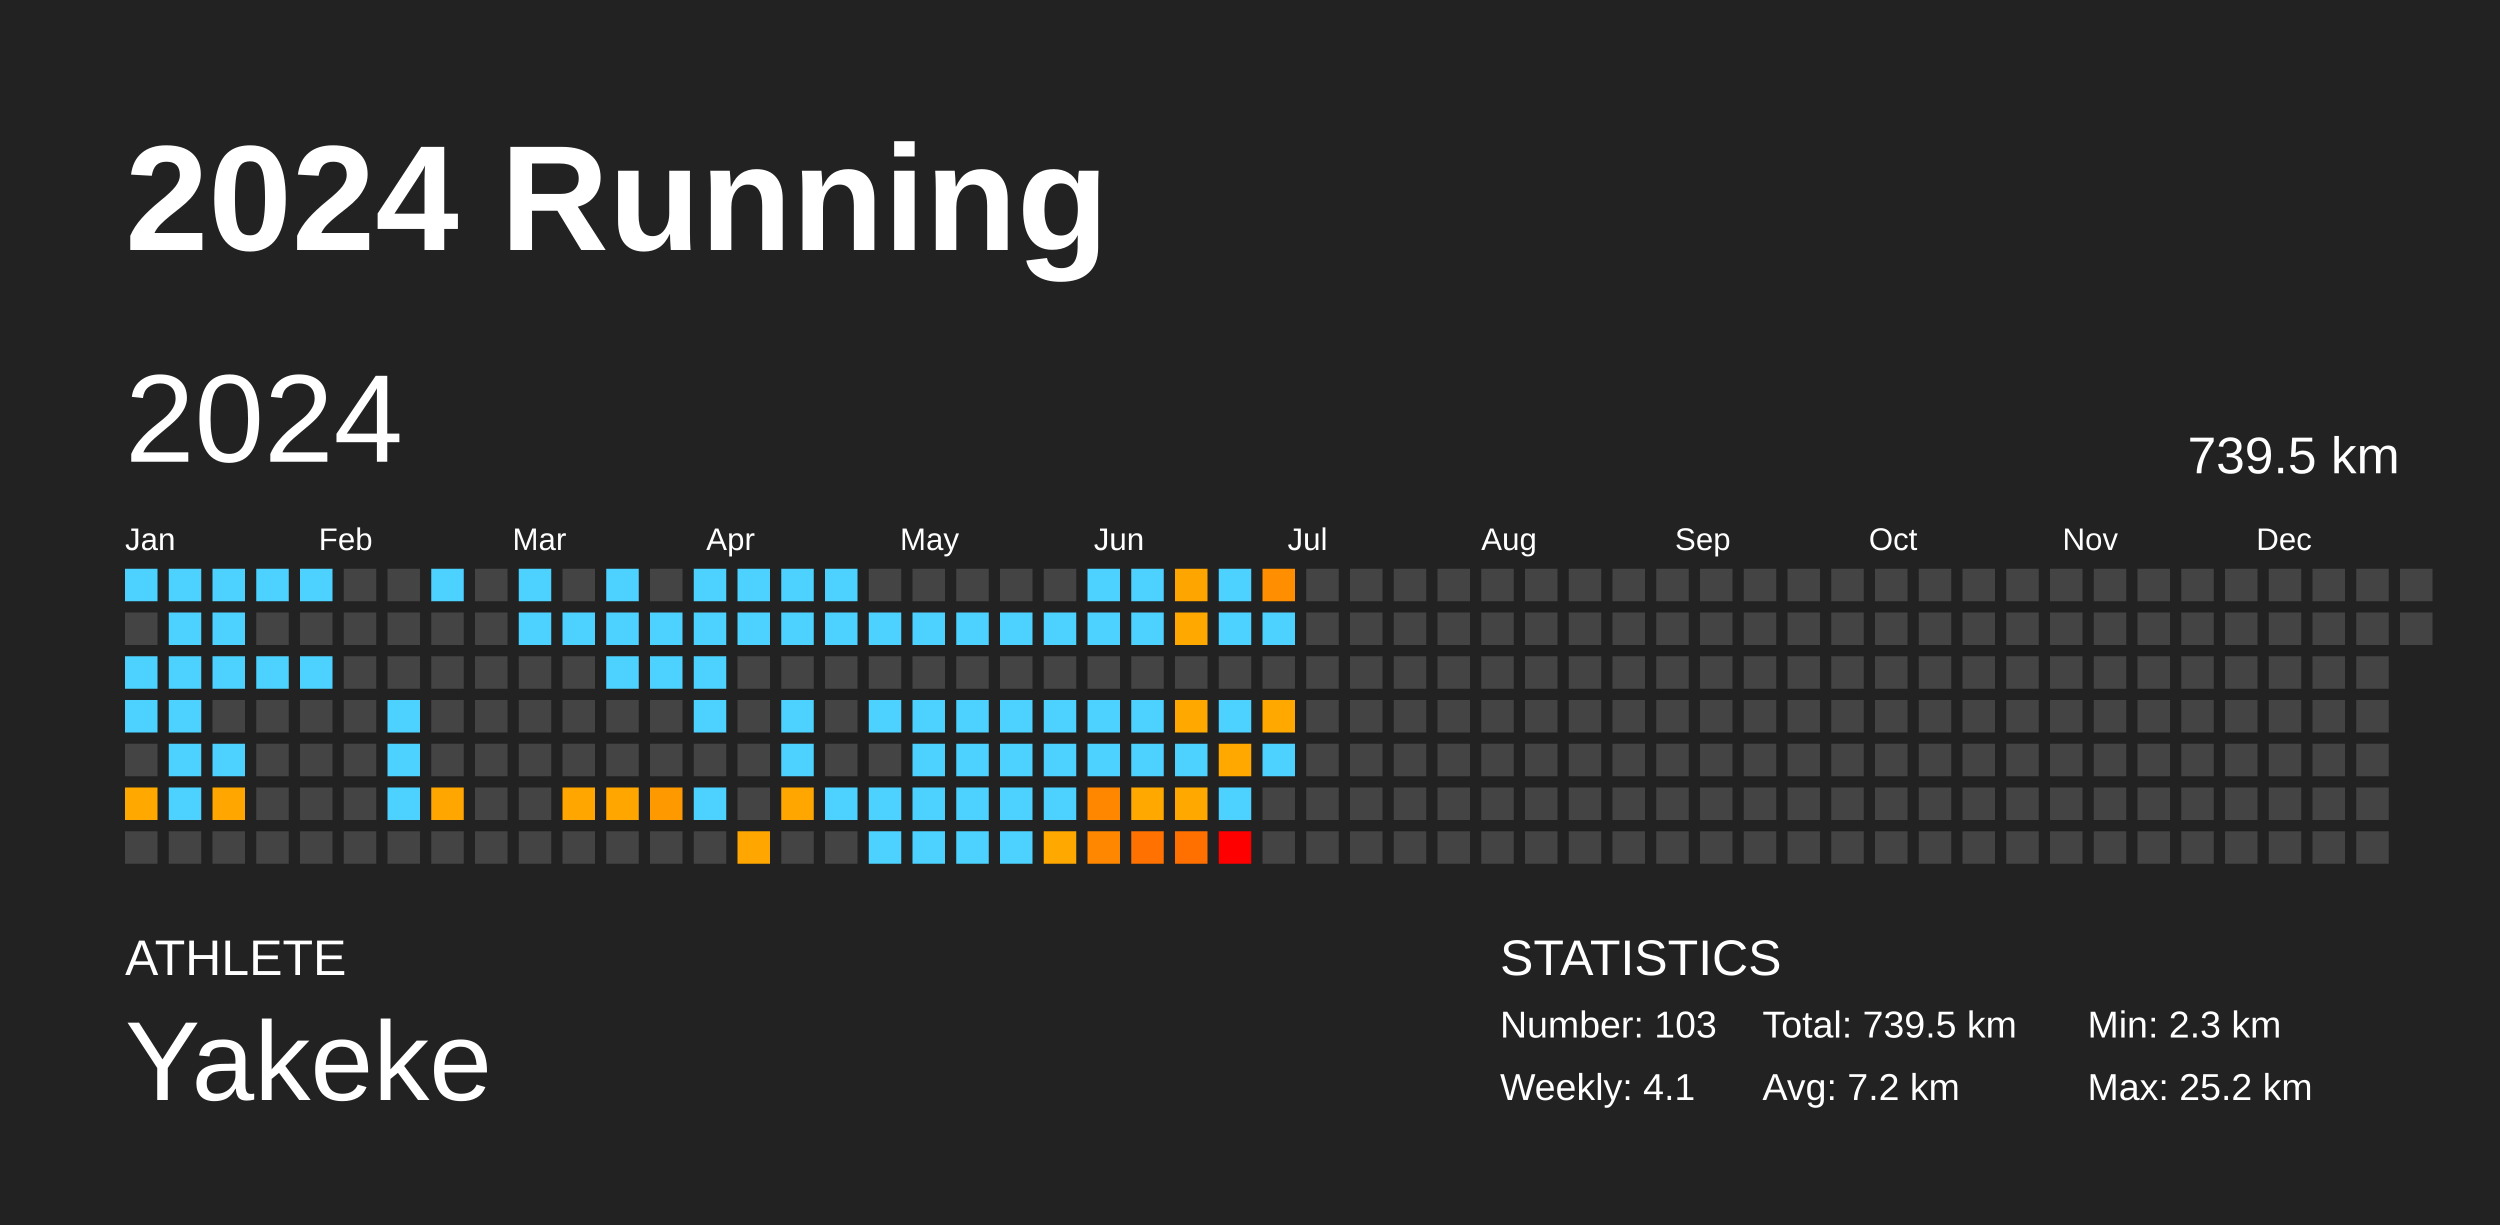
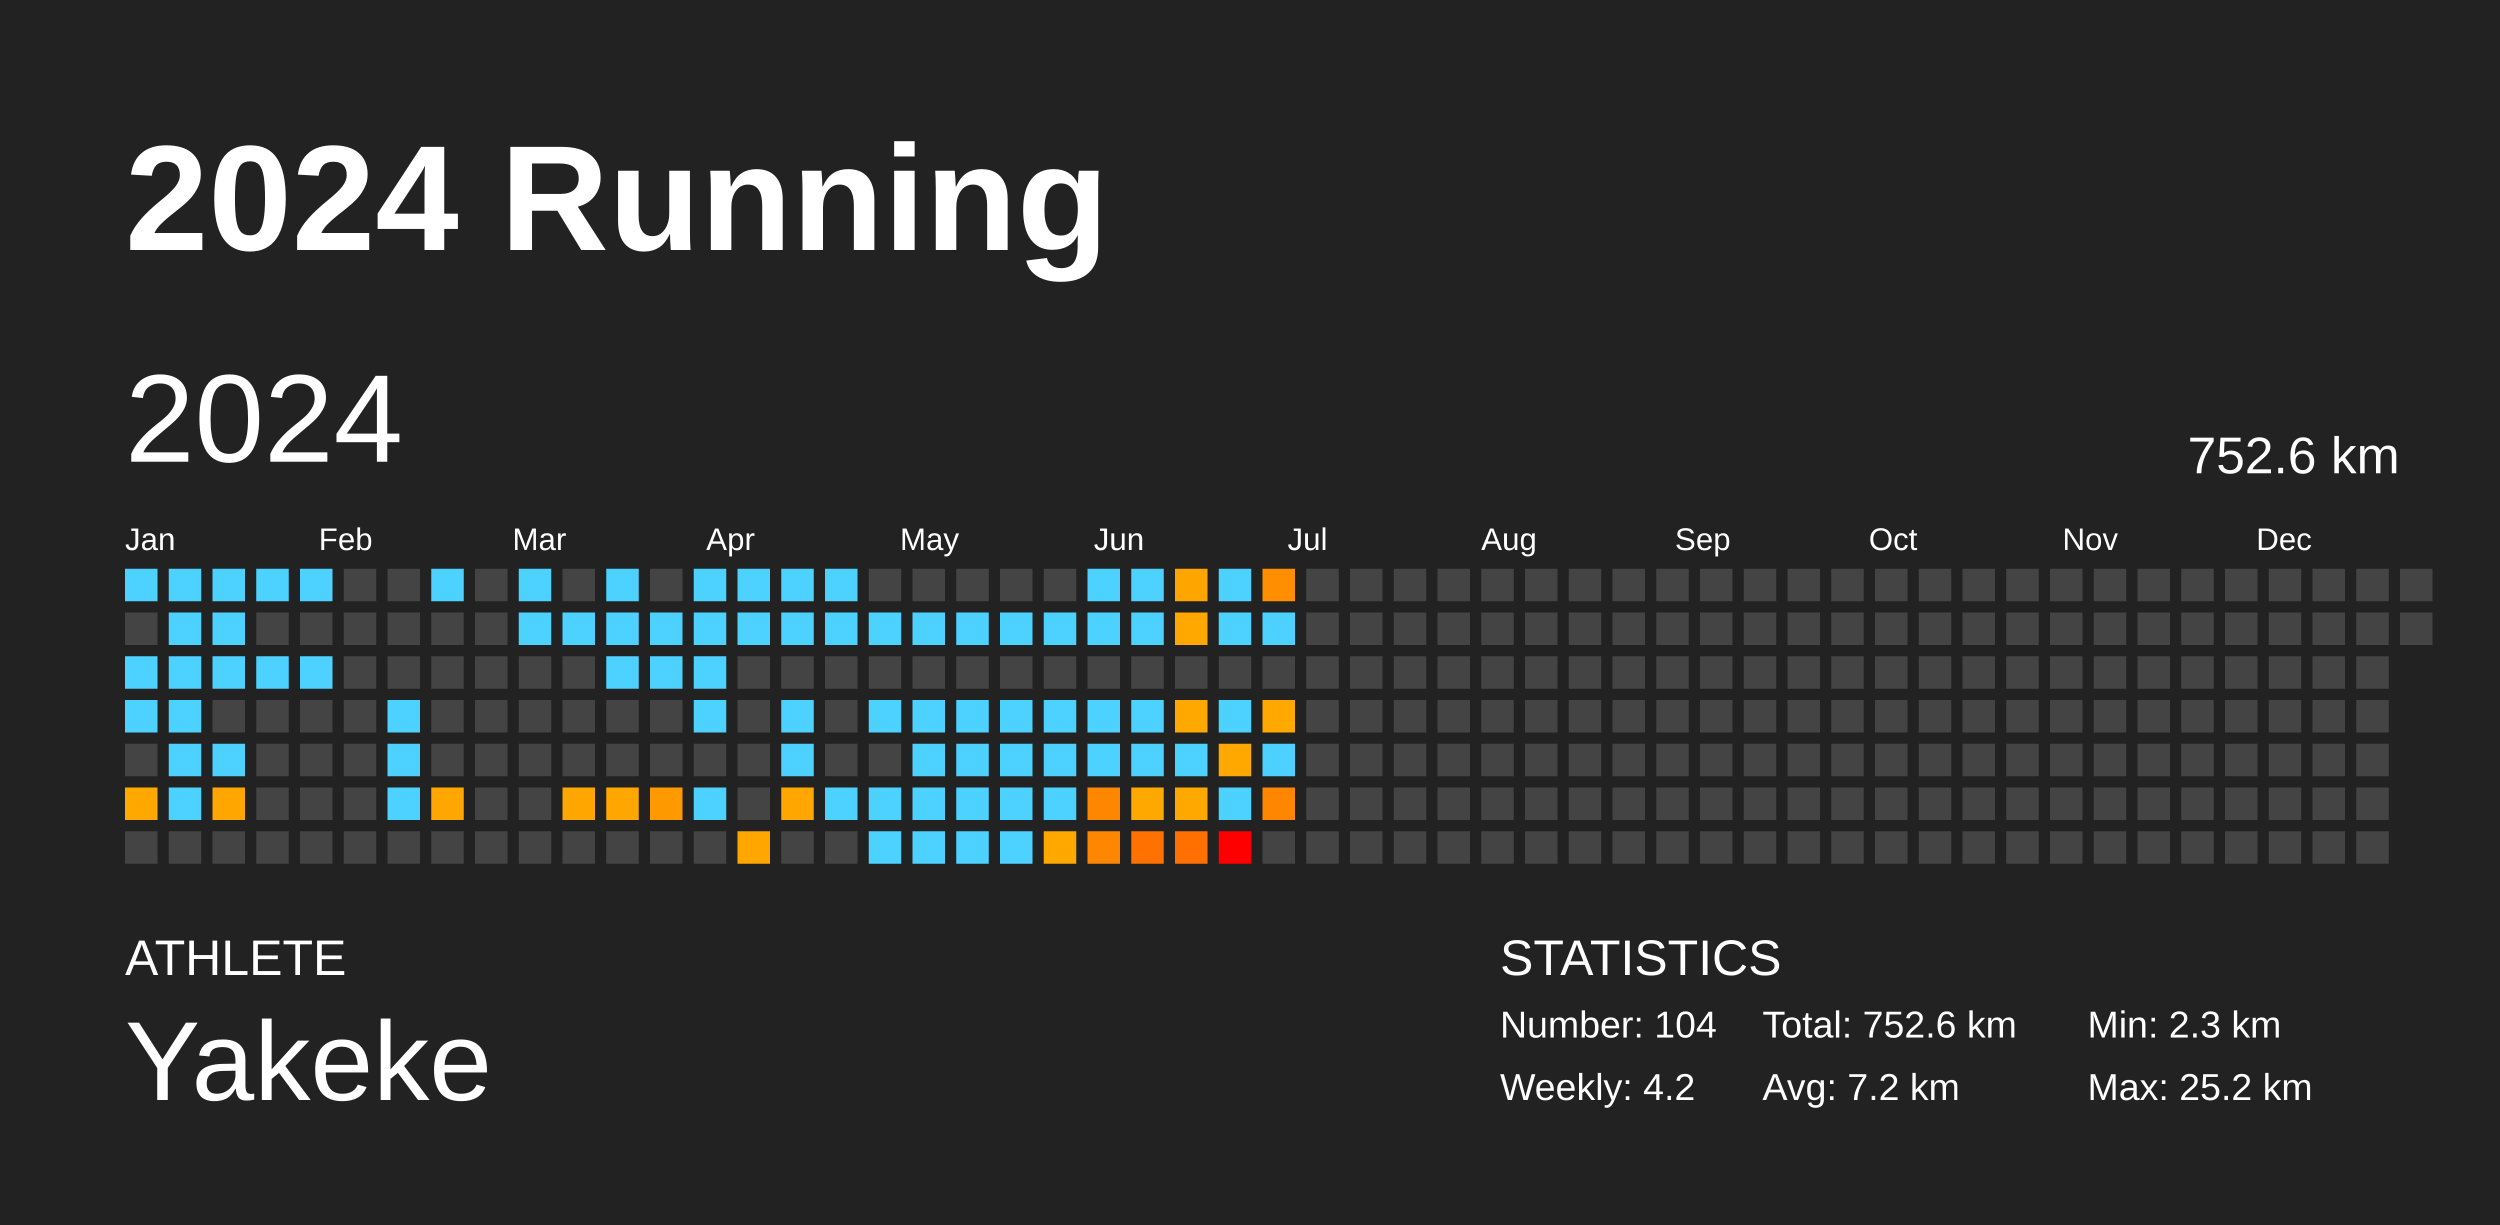
<svg xmlns="http://www.w3.org/2000/svg" baseProfile="full" height="98mm" version="1.1" viewBox="0,0,200,98" width="200mm">
  <defs />
  <rect fill="#222222" height="98" width="200" x="0" y="0" />
  <text fill="#FFFFFF" style="font-size:12px; font-family:Arial; font-weight:bold;" x="10" y="20">2024 Running</text>
  <text fill="#FFFFFF" style="font-size:4px; font-family:Arial" x="10" y="78">ATHLETE</text>
  <text fill="#FFFFFF" style="font-size:9px; font-family:Arial" x="10" y="88">Yakeke</text>
  <text fill="#FFFFFF" style="font-size:4px; font-family:Arial" x="120" y="78">STATISTICS</text>
-   <text fill="#FFFFFF" style="font-size:3px; font-family:Arial" x="120" y="83">Number: 103</text>
-   <text fill="#FFFFFF" style="font-size:3px; font-family:Arial" x="120" y="88">Weekly: 4.1</text>
-   <text fill="#FFFFFF" style="font-size:3px; font-family:Arial" x="141" y="83">Total: 739.5 km</text>
+   <text fill="#FFFFFF" style="font-size:3px; font-family:Arial" x="120" y="83">Number: 104</text>
+   <text fill="#FFFFFF" style="font-size:3px; font-family:Arial" x="120" y="88">Weekly: 4.2</text>
+   <text fill="#FFFFFF" style="font-size:3px; font-family:Arial" x="141" y="83">Total: 752.6 km</text>
  <text fill="#FFFFFF" style="font-size:3px; font-family:Arial" x="141" y="88">Avg: 7.2 km</text>
  <text fill="#FFFFFF" style="font-size:3px; font-family:Arial" x="167" y="83">Min: 2.3 km</text>
  <text fill="#FFFFFF" style="font-size:3px; font-family:Arial" x="167" y="88">Max: 25.2 km</text>
  <text dominant-baseline="hanging" fill="#FFFFFF" style="font-size:10.0px; font-family:Arial;" x="10" y="30">2024</text>
-   <text dominant-baseline="hanging" fill="#FFFFFF" style="font-size:4.125px; font-family:Arial;" x="175" y="35">739.5 km</text>
+   <text dominant-baseline="hanging" fill="#FFFFFF" style="font-size:4.125px; font-family:Arial;" x="175" y="35">752.6 km</text>
  <text fill="#FFFFFF" style="font-size:2.5px; font-family:Arial" x="10.0" y="44">Jan</text>
  <text fill="#FFFFFF" style="font-size:2.5px; font-family:Arial" x="25.5" y="44">Feb</text>
  <text fill="#FFFFFF" style="font-size:2.5px; font-family:Arial" x="41.0" y="44">Mar</text>
  <text fill="#FFFFFF" style="font-size:2.5px; font-family:Arial" x="56.5" y="44">Apr</text>
  <text fill="#FFFFFF" style="font-size:2.5px; font-family:Arial" x="72.0" y="44">May</text>
  <text fill="#FFFFFF" style="font-size:2.5px; font-family:Arial" x="87.5" y="44">Jun</text>
  <text fill="#FFFFFF" style="font-size:2.5px; font-family:Arial" x="103.0" y="44">Jul</text>
  <text fill="#FFFFFF" style="font-size:2.5px; font-family:Arial" x="118.5" y="44">Aug</text>
  <text fill="#FFFFFF" style="font-size:2.5px; font-family:Arial" x="134.0" y="44">Sep</text>
  <text fill="#FFFFFF" style="font-size:2.5px; font-family:Arial" x="149.5" y="44">Oct</text>
  <text fill="#FFFFFF" style="font-size:2.5px; font-family:Arial" x="165.0" y="44">Nov</text>
  <text fill="#FFFFFF" style="font-size:2.5px; font-family:Arial" x="180.5" y="44">Dec</text>
  <rect fill="#4dd2ff" height="2.6" width="2.6" x="10.0" y="45.5" />
  <rect fill="#444444" height="2.6" width="2.6" x="10.0" y="49.0" />
  <rect fill="#4dd2ff" height="2.6" width="2.6" x="10.0" y="52.5" />
  <rect fill="#4dd2ff" height="2.6" width="2.6" x="10.0" y="56.0" />
  <rect fill="#444444" height="2.6" width="2.6" x="10.0" y="59.5" />
  <rect fill="#ffa900" height="2.6" width="2.6" x="10.0" y="63.0" />
  <rect fill="#444444" height="2.6" width="2.6" x="10.0" y="66.5" />
  <rect fill="#4dd2ff" height="2.6" width="2.6" x="13.5" y="45.5" />
  <rect fill="#4dd2ff" height="2.6" width="2.6" x="13.5" y="49.0" />
  <rect fill="#4dd2ff" height="2.6" width="2.6" x="13.5" y="52.5" />
  <rect fill="#4dd2ff" height="2.6" width="2.6" x="13.5" y="56.0" />
  <rect fill="#4dd2ff" height="2.6" width="2.6" x="13.5" y="59.5" />
  <rect fill="#4dd2ff" height="2.6" width="2.6" x="13.5" y="63.0" />
  <rect fill="#444444" height="2.6" width="2.6" x="13.5" y="66.5" />
  <rect fill="#4dd2ff" height="2.6" width="2.6" x="17.0" y="45.5" />
  <rect fill="#4dd2ff" height="2.6" width="2.6" x="17.0" y="49.0" />
  <rect fill="#4dd2ff" height="2.6" width="2.6" x="17.0" y="52.5" />
  <rect fill="#444444" height="2.6" width="2.6" x="17.0" y="56.0" />
  <rect fill="#4dd2ff" height="2.6" width="2.6" x="17.0" y="59.5" />
  <rect fill="#ffa600" height="2.6" width="2.6" x="17.0" y="63.0" />
  <rect fill="#444444" height="2.6" width="2.6" x="17.0" y="66.5" />
  <rect fill="#4dd2ff" height="2.6" width="2.6" x="20.5" y="45.5" />
  <rect fill="#444444" height="2.6" width="2.6" x="20.5" y="49.0" />
  <rect fill="#4dd2ff" height="2.6" width="2.6" x="20.5" y="52.5" />
  <rect fill="#444444" height="2.6" width="2.6" x="20.5" y="56.0" />
  <rect fill="#444444" height="2.6" width="2.6" x="20.5" y="59.5" />
  <rect fill="#444444" height="2.6" width="2.6" x="20.5" y="63.0" />
  <rect fill="#444444" height="2.6" width="2.6" x="20.5" y="66.5" />
  <rect fill="#4dd2ff" height="2.6" width="2.6" x="24.0" y="45.5" />
  <rect fill="#444444" height="2.6" width="2.6" x="24.0" y="49.0" />
  <rect fill="#4dd2ff" height="2.6" width="2.6" x="24.0" y="52.5" />
  <rect fill="#444444" height="2.6" width="2.6" x="24.0" y="56.0" />
  <rect fill="#444444" height="2.6" width="2.6" x="24.0" y="59.5" />
  <rect fill="#444444" height="2.6" width="2.6" x="24.0" y="63.0" />
  <rect fill="#444444" height="2.6" width="2.6" x="24.0" y="66.5" />
  <rect fill="#444444" height="2.6" width="2.6" x="27.5" y="45.5" />
  <rect fill="#444444" height="2.6" width="2.6" x="27.5" y="49.0" />
  <rect fill="#444444" height="2.6" width="2.6" x="27.5" y="52.5" />
  <rect fill="#444444" height="2.6" width="2.6" x="27.5" y="56.0" />
  <rect fill="#444444" height="2.6" width="2.6" x="27.5" y="59.5" />
  <rect fill="#444444" height="2.6" width="2.6" x="27.5" y="63.0" />
  <rect fill="#444444" height="2.6" width="2.6" x="27.5" y="66.5" />
  <rect fill="#444444" height="2.6" width="2.6" x="31.0" y="45.5" />
  <rect fill="#444444" height="2.6" width="2.6" x="31.0" y="49.0" />
  <rect fill="#444444" height="2.6" width="2.6" x="31.0" y="52.5" />
  <rect fill="#4dd2ff" height="2.6" width="2.6" x="31.0" y="56.0" />
  <rect fill="#4dd2ff" height="2.6" width="2.6" x="31.0" y="59.5" />
  <rect fill="#4dd2ff" height="2.6" width="2.6" x="31.0" y="63.0" />
  <rect fill="#444444" height="2.6" width="2.6" x="31.0" y="66.5" />
  <rect fill="#4dd2ff" height="2.6" width="2.6" x="34.5" y="45.5" />
  <rect fill="#444444" height="2.6" width="2.6" x="34.5" y="49.0" />
  <rect fill="#444444" height="2.6" width="2.6" x="34.5" y="52.5" />
  <rect fill="#444444" height="2.6" width="2.6" x="34.5" y="56.0" />
  <rect fill="#444444" height="2.6" width="2.6" x="34.5" y="59.5" />
  <rect fill="#ffa600" height="2.6" width="2.6" x="34.5" y="63.0" />
  <rect fill="#444444" height="2.6" width="2.6" x="34.5" y="66.5" />
  <rect fill="#444444" height="2.6" width="2.6" x="38.0" y="45.5" />
  <rect fill="#444444" height="2.6" width="2.6" x="38.0" y="49.0" />
  <rect fill="#444444" height="2.6" width="2.6" x="38.0" y="52.5" />
  <rect fill="#444444" height="2.6" width="2.6" x="38.0" y="56.0" />
  <rect fill="#444444" height="2.6" width="2.6" x="38.0" y="59.5" />
  <rect fill="#444444" height="2.6" width="2.6" x="38.0" y="63.0" />
  <rect fill="#444444" height="2.6" width="2.6" x="38.0" y="66.5" />
  <rect fill="#4dd2ff" height="2.6" width="2.6" x="41.5" y="45.5" />
  <rect fill="#4dd2ff" height="2.6" width="2.6" x="41.5" y="49.0" />
  <rect fill="#444444" height="2.6" width="2.6" x="41.5" y="52.5" />
  <rect fill="#444444" height="2.6" width="2.6" x="41.5" y="56.0" />
  <rect fill="#444444" height="2.6" width="2.6" x="41.5" y="59.5" />
  <rect fill="#444444" height="2.6" width="2.6" x="41.5" y="63.0" />
  <rect fill="#444444" height="2.6" width="2.6" x="41.5" y="66.5" />
  <rect fill="#444444" height="2.6" width="2.6" x="45.0" y="45.5" />
  <rect fill="#4dd2ff" height="2.6" width="2.6" x="45.0" y="49.0" />
  <rect fill="#444444" height="2.6" width="2.6" x="45.0" y="52.5" />
  <rect fill="#444444" height="2.6" width="2.6" x="45.0" y="56.0" />
  <rect fill="#444444" height="2.6" width="2.6" x="45.0" y="59.5" />
  <rect fill="#ffa600" height="2.6" width="2.6" x="45.0" y="63.0" />
  <rect fill="#444444" height="2.6" width="2.6" x="45.0" y="66.5" />
  <rect fill="#4dd2ff" height="2.6" width="2.6" x="48.5" y="45.5" />
  <rect fill="#4dd2ff" height="2.6" width="2.6" x="48.5" y="49.0" />
  <rect fill="#4dd2ff" height="2.6" width="2.6" x="48.5" y="52.5" />
  <rect fill="#444444" height="2.6" width="2.6" x="48.5" y="56.0" />
  <rect fill="#444444" height="2.6" width="2.6" x="48.5" y="59.5" />
  <rect fill="#ffa600" height="2.6" width="2.6" x="48.5" y="63.0" />
  <rect fill="#444444" height="2.6" width="2.6" x="48.5" y="66.5" />
  <rect fill="#444444" height="2.6" width="2.6" x="52.0" y="45.5" />
  <rect fill="#4dd2ff" height="2.6" width="2.6" x="52.0" y="49.0" />
  <rect fill="#4dd2ff" height="2.6" width="2.6" x="52.0" y="52.5" />
  <rect fill="#444444" height="2.6" width="2.6" x="52.0" y="56.0" />
  <rect fill="#444444" height="2.6" width="2.6" x="52.0" y="59.5" />
  <rect fill="#ff9900" height="2.6" width="2.6" x="52.0" y="63.0" />
  <rect fill="#444444" height="2.6" width="2.6" x="52.0" y="66.5" />
  <rect fill="#4dd2ff" height="2.6" width="2.6" x="55.5" y="45.5" />
  <rect fill="#4dd2ff" height="2.6" width="2.6" x="55.5" y="49.0" />
  <rect fill="#4dd2ff" height="2.6" width="2.6" x="55.5" y="52.5" />
  <rect fill="#4dd2ff" height="2.6" width="2.6" x="55.5" y="56.0" />
  <rect fill="#444444" height="2.6" width="2.6" x="55.5" y="59.5" />
  <rect fill="#4dd2ff" height="2.6" width="2.6" x="55.5" y="63.0" />
  <rect fill="#444444" height="2.6" width="2.6" x="55.5" y="66.5" />
  <rect fill="#4dd2ff" height="2.6" width="2.6" x="59.0" y="45.5" />
  <rect fill="#4dd2ff" height="2.6" width="2.6" x="59.0" y="49.0" />
  <rect fill="#444444" height="2.6" width="2.6" x="59.0" y="52.5" />
  <rect fill="#444444" height="2.6" width="2.6" x="59.0" y="56.0" />
  <rect fill="#444444" height="2.6" width="2.6" x="59.0" y="59.5" />
  <rect fill="#444444" height="2.6" width="2.6" x="59.0" y="63.0" />
  <rect fill="#ffa700" height="2.6" width="2.6" x="59.0" y="66.5" />
  <rect fill="#4dd2ff" height="2.6" width="2.6" x="62.5" y="45.5" />
  <rect fill="#4dd2ff" height="2.6" width="2.6" x="62.5" y="49.0" />
  <rect fill="#444444" height="2.6" width="2.6" x="62.5" y="52.5" />
  <rect fill="#4dd2ff" height="2.6" width="2.6" x="62.5" y="56.0" />
  <rect fill="#4dd2ff" height="2.6" width="2.6" x="62.5" y="59.5" />
  <rect fill="#ffa600" height="2.6" width="2.6" x="62.5" y="63.0" />
  <rect fill="#444444" height="2.6" width="2.6" x="62.5" y="66.5" />
  <rect fill="#4dd2ff" height="2.6" width="2.6" x="66.0" y="45.5" />
  <rect fill="#4dd2ff" height="2.6" width="2.6" x="66.0" y="49.0" />
  <rect fill="#444444" height="2.6" width="2.6" x="66.0" y="52.5" />
  <rect fill="#444444" height="2.6" width="2.6" x="66.0" y="56.0" />
  <rect fill="#444444" height="2.6" width="2.6" x="66.0" y="59.5" />
  <rect fill="#4dd2ff" height="2.6" width="2.6" x="66.0" y="63.0" />
  <rect fill="#444444" height="2.6" width="2.6" x="66.0" y="66.5" />
  <rect fill="#444444" height="2.6" width="2.6" x="69.5" y="45.5" />
  <rect fill="#4dd2ff" height="2.6" width="2.6" x="69.5" y="49.0" />
  <rect fill="#444444" height="2.6" width="2.6" x="69.5" y="52.5" />
  <rect fill="#4dd2ff" height="2.6" width="2.6" x="69.5" y="56.0" />
  <rect fill="#444444" height="2.6" width="2.6" x="69.5" y="59.5" />
  <rect fill="#4dd2ff" height="2.6" width="2.6" x="69.5" y="63.0" />
  <rect fill="#4dd2ff" height="2.6" width="2.6" x="69.5" y="66.5" />
  <rect fill="#444444" height="2.6" width="2.6" x="73.0" y="45.5" />
  <rect fill="#4dd2ff" height="2.6" width="2.6" x="73.0" y="49.0" />
  <rect fill="#444444" height="2.6" width="2.6" x="73.0" y="52.5" />
  <rect fill="#4dd2ff" height="2.6" width="2.6" x="73.0" y="56.0" />
  <rect fill="#4dd2ff" height="2.6" width="2.6" x="73.0" y="59.5" />
  <rect fill="#4dd2ff" height="2.6" width="2.6" x="73.0" y="63.0" />
  <rect fill="#4dd2ff" height="2.6" width="2.6" x="73.0" y="66.5" />
  <rect fill="#444444" height="2.6" width="2.6" x="76.5" y="45.5" />
  <rect fill="#4dd2ff" height="2.6" width="2.6" x="76.5" y="49.0" />
  <rect fill="#444444" height="2.6" width="2.6" x="76.5" y="52.5" />
  <rect fill="#4dd2ff" height="2.6" width="2.6" x="76.5" y="56.0" />
  <rect fill="#4dd2ff" height="2.6" width="2.6" x="76.5" y="59.5" />
  <rect fill="#4dd2ff" height="2.6" width="2.6" x="76.5" y="63.0" />
  <rect fill="#4dd2ff" height="2.6" width="2.6" x="76.5" y="66.5" />
  <rect fill="#444444" height="2.6" width="2.6" x="80.0" y="45.5" />
  <rect fill="#4dd2ff" height="2.6" width="2.6" x="80.0" y="49.0" />
  <rect fill="#444444" height="2.6" width="2.6" x="80.0" y="52.5" />
  <rect fill="#4dd2ff" height="2.6" width="2.6" x="80.0" y="56.0" />
  <rect fill="#4dd2ff" height="2.6" width="2.6" x="80.0" y="59.5" />
  <rect fill="#4dd2ff" height="2.6" width="2.6" x="80.0" y="63.0" />
  <rect fill="#4dd2ff" height="2.6" width="2.6" x="80.0" y="66.5" />
  <rect fill="#444444" height="2.6" width="2.6" x="83.5" y="45.5" />
  <rect fill="#4dd2ff" height="2.6" width="2.6" x="83.5" y="49.0" />
  <rect fill="#444444" height="2.6" width="2.6" x="83.5" y="52.5" />
  <rect fill="#4dd2ff" height="2.6" width="2.6" x="83.5" y="56.0" />
  <rect fill="#4dd2ff" height="2.6" width="2.6" x="83.5" y="59.5" />
  <rect fill="#4dd2ff" height="2.6" width="2.6" x="83.5" y="63.0" />
  <rect fill="#ffa800" height="2.6" width="2.6" x="83.5" y="66.5" />
  <rect fill="#4dd2ff" height="2.6" width="2.6" x="87.0" y="45.5" />
  <rect fill="#4dd2ff" height="2.6" width="2.6" x="87.0" y="49.0" />
  <rect fill="#444444" height="2.6" width="2.6" x="87.0" y="52.5" />
  <rect fill="#4dd2ff" height="2.6" width="2.6" x="87.0" y="56.0" />
  <rect fill="#4dd2ff" height="2.6" width="2.6" x="87.0" y="59.5" />
  <rect fill="#ff8700" height="2.6" width="2.6" x="87.0" y="63.0" />
  <rect fill="#ff8700" height="2.6" width="2.6" x="87.0" y="66.5" />
  <rect fill="#4dd2ff" height="2.6" width="2.6" x="90.5" y="45.5" />
  <rect fill="#4dd2ff" height="2.6" width="2.6" x="90.5" y="49.0" />
  <rect fill="#444444" height="2.6" width="2.6" x="90.5" y="52.5" />
  <rect fill="#4dd2ff" height="2.6" width="2.6" x="90.5" y="56.0" />
  <rect fill="#4dd2ff" height="2.6" width="2.6" x="90.5" y="59.5" />
  <rect fill="#ffa800" height="2.6" width="2.6" x="90.5" y="63.0" />
  <rect fill="#ff7100" height="2.6" width="2.6" x="90.5" y="66.5" />
  <rect fill="#ffa500" height="2.6" width="2.6" x="94.0" y="45.5" />
  <rect fill="#ffa800" height="2.6" width="2.6" x="94.0" y="49.0" />
  <rect fill="#444444" height="2.6" width="2.6" x="94.0" y="52.5" />
  <rect fill="#ffa800" height="2.6" width="2.6" x="94.0" y="56.0" />
  <rect fill="#4dd2ff" height="2.6" width="2.6" x="94.0" y="59.5" />
  <rect fill="#ffa800" height="2.6" width="2.6" x="94.0" y="63.0" />
  <rect fill="#ff7000" height="2.6" width="2.6" x="94.0" y="66.5" />
  <rect fill="#4dd2ff" height="2.6" width="2.6" x="97.5" y="45.5" />
  <rect fill="#4dd2ff" height="2.6" width="2.6" x="97.5" y="49.0" />
  <rect fill="#444444" height="2.6" width="2.6" x="97.5" y="52.5" />
  <rect fill="#4dd2ff" height="2.6" width="2.6" x="97.5" y="56.0" />
  <rect fill="#ffa800" height="2.6" width="2.6" x="97.5" y="59.5" />
  <rect fill="#4dd2ff" height="2.6" width="2.6" x="97.5" y="63.0" />
  <rect fill="red" height="2.6" width="2.6" x="97.5" y="66.5" />
  <rect fill="#ff8f00" height="2.6" width="2.6" x="101.0" y="45.5" />
  <rect fill="#4dd2ff" height="2.6" width="2.6" x="101.0" y="49.0" />
  <rect fill="#444444" height="2.6" width="2.6" x="101.0" y="52.5" />
  <rect fill="#ffa800" height="2.6" width="2.6" x="101.0" y="56.0" />
  <rect fill="#4dd2ff" height="2.6" width="2.6" x="101.0" y="59.5" />
-   <rect fill="#444444" height="2.6" width="2.6" x="101.0" y="63.0" />
+   <rect fill="#ff8600" height="2.6" width="2.6" x="101.0" y="63.0" />
  <rect fill="#444444" height="2.6" width="2.6" x="101.0" y="66.5" />
  <rect fill="#444444" height="2.6" width="2.6" x="104.5" y="45.5" />
  <rect fill="#444444" height="2.6" width="2.6" x="104.5" y="49.0" />
  <rect fill="#444444" height="2.6" width="2.6" x="104.5" y="52.5" />
  <rect fill="#444444" height="2.6" width="2.6" x="104.5" y="56.0" />
  <rect fill="#444444" height="2.6" width="2.6" x="104.5" y="59.5" />
  <rect fill="#444444" height="2.6" width="2.6" x="104.5" y="63.0" />
  <rect fill="#444444" height="2.6" width="2.6" x="104.5" y="66.5" />
  <rect fill="#444444" height="2.6" width="2.6" x="108.0" y="45.5" />
  <rect fill="#444444" height="2.6" width="2.6" x="108.0" y="49.0" />
  <rect fill="#444444" height="2.6" width="2.6" x="108.0" y="52.5" />
  <rect fill="#444444" height="2.6" width="2.6" x="108.0" y="56.0" />
  <rect fill="#444444" height="2.6" width="2.6" x="108.0" y="59.5" />
  <rect fill="#444444" height="2.6" width="2.6" x="108.0" y="63.0" />
  <rect fill="#444444" height="2.6" width="2.6" x="108.0" y="66.5" />
  <rect fill="#444444" height="2.6" width="2.6" x="111.5" y="45.5" />
  <rect fill="#444444" height="2.6" width="2.6" x="111.5" y="49.0" />
  <rect fill="#444444" height="2.6" width="2.6" x="111.5" y="52.5" />
  <rect fill="#444444" height="2.6" width="2.6" x="111.5" y="56.0" />
  <rect fill="#444444" height="2.6" width="2.6" x="111.5" y="59.5" />
  <rect fill="#444444" height="2.6" width="2.6" x="111.5" y="63.0" />
  <rect fill="#444444" height="2.6" width="2.6" x="111.5" y="66.5" />
  <rect fill="#444444" height="2.6" width="2.6" x="115.0" y="45.5" />
  <rect fill="#444444" height="2.6" width="2.6" x="115.0" y="49.0" />
  <rect fill="#444444" height="2.6" width="2.6" x="115.0" y="52.5" />
  <rect fill="#444444" height="2.6" width="2.6" x="115.0" y="56.0" />
  <rect fill="#444444" height="2.6" width="2.6" x="115.0" y="59.5" />
  <rect fill="#444444" height="2.6" width="2.6" x="115.0" y="63.0" />
  <rect fill="#444444" height="2.6" width="2.6" x="115.0" y="66.5" />
  <rect fill="#444444" height="2.6" width="2.6" x="118.5" y="45.5" />
  <rect fill="#444444" height="2.6" width="2.6" x="118.5" y="49.0" />
  <rect fill="#444444" height="2.6" width="2.6" x="118.5" y="52.5" />
  <rect fill="#444444" height="2.6" width="2.6" x="118.5" y="56.0" />
  <rect fill="#444444" height="2.6" width="2.6" x="118.5" y="59.5" />
  <rect fill="#444444" height="2.6" width="2.6" x="118.5" y="63.0" />
  <rect fill="#444444" height="2.6" width="2.6" x="118.5" y="66.5" />
  <rect fill="#444444" height="2.6" width="2.6" x="122.0" y="45.5" />
  <rect fill="#444444" height="2.6" width="2.6" x="122.0" y="49.0" />
  <rect fill="#444444" height="2.6" width="2.6" x="122.0" y="52.5" />
  <rect fill="#444444" height="2.6" width="2.6" x="122.0" y="56.0" />
  <rect fill="#444444" height="2.6" width="2.6" x="122.0" y="59.5" />
  <rect fill="#444444" height="2.6" width="2.6" x="122.0" y="63.0" />
  <rect fill="#444444" height="2.6" width="2.6" x="122.0" y="66.5" />
  <rect fill="#444444" height="2.6" width="2.6" x="125.5" y="45.5" />
  <rect fill="#444444" height="2.6" width="2.6" x="125.5" y="49.0" />
  <rect fill="#444444" height="2.6" width="2.6" x="125.5" y="52.5" />
  <rect fill="#444444" height="2.6" width="2.6" x="125.5" y="56.0" />
  <rect fill="#444444" height="2.6" width="2.6" x="125.5" y="59.5" />
  <rect fill="#444444" height="2.6" width="2.6" x="125.5" y="63.0" />
  <rect fill="#444444" height="2.6" width="2.6" x="125.5" y="66.5" />
  <rect fill="#444444" height="2.6" width="2.6" x="129.0" y="45.5" />
  <rect fill="#444444" height="2.6" width="2.6" x="129.0" y="49.0" />
  <rect fill="#444444" height="2.6" width="2.6" x="129.0" y="52.5" />
  <rect fill="#444444" height="2.6" width="2.6" x="129.0" y="56.0" />
  <rect fill="#444444" height="2.6" width="2.6" x="129.0" y="59.5" />
  <rect fill="#444444" height="2.6" width="2.6" x="129.0" y="63.0" />
  <rect fill="#444444" height="2.6" width="2.6" x="129.0" y="66.5" />
  <rect fill="#444444" height="2.6" width="2.6" x="132.5" y="45.5" />
  <rect fill="#444444" height="2.6" width="2.6" x="132.5" y="49.0" />
  <rect fill="#444444" height="2.6" width="2.6" x="132.5" y="52.5" />
  <rect fill="#444444" height="2.6" width="2.6" x="132.5" y="56.0" />
  <rect fill="#444444" height="2.6" width="2.6" x="132.5" y="59.5" />
  <rect fill="#444444" height="2.6" width="2.6" x="132.5" y="63.0" />
  <rect fill="#444444" height="2.6" width="2.6" x="132.5" y="66.5" />
  <rect fill="#444444" height="2.6" width="2.6" x="136.0" y="45.5" />
  <rect fill="#444444" height="2.6" width="2.6" x="136.0" y="49.0" />
  <rect fill="#444444" height="2.6" width="2.6" x="136.0" y="52.5" />
  <rect fill="#444444" height="2.6" width="2.6" x="136.0" y="56.0" />
  <rect fill="#444444" height="2.6" width="2.6" x="136.0" y="59.5" />
  <rect fill="#444444" height="2.6" width="2.6" x="136.0" y="63.0" />
  <rect fill="#444444" height="2.6" width="2.6" x="136.0" y="66.5" />
  <rect fill="#444444" height="2.6" width="2.6" x="139.5" y="45.5" />
  <rect fill="#444444" height="2.6" width="2.6" x="139.5" y="49.0" />
  <rect fill="#444444" height="2.6" width="2.6" x="139.5" y="52.5" />
  <rect fill="#444444" height="2.6" width="2.6" x="139.5" y="56.0" />
  <rect fill="#444444" height="2.6" width="2.6" x="139.5" y="59.5" />
  <rect fill="#444444" height="2.6" width="2.6" x="139.5" y="63.0" />
  <rect fill="#444444" height="2.6" width="2.6" x="139.5" y="66.5" />
  <rect fill="#444444" height="2.6" width="2.6" x="143.0" y="45.5" />
  <rect fill="#444444" height="2.6" width="2.6" x="143.0" y="49.0" />
  <rect fill="#444444" height="2.6" width="2.6" x="143.0" y="52.5" />
  <rect fill="#444444" height="2.6" width="2.6" x="143.0" y="56.0" />
  <rect fill="#444444" height="2.6" width="2.6" x="143.0" y="59.5" />
  <rect fill="#444444" height="2.6" width="2.6" x="143.0" y="63.0" />
  <rect fill="#444444" height="2.6" width="2.6" x="143.0" y="66.5" />
  <rect fill="#444444" height="2.6" width="2.6" x="146.5" y="45.5" />
  <rect fill="#444444" height="2.6" width="2.6" x="146.5" y="49.0" />
  <rect fill="#444444" height="2.6" width="2.6" x="146.5" y="52.5" />
  <rect fill="#444444" height="2.6" width="2.6" x="146.5" y="56.0" />
  <rect fill="#444444" height="2.6" width="2.6" x="146.5" y="59.5" />
  <rect fill="#444444" height="2.6" width="2.6" x="146.5" y="63.0" />
  <rect fill="#444444" height="2.6" width="2.6" x="146.5" y="66.5" />
  <rect fill="#444444" height="2.6" width="2.6" x="150.0" y="45.5" />
  <rect fill="#444444" height="2.6" width="2.6" x="150.0" y="49.0" />
  <rect fill="#444444" height="2.6" width="2.6" x="150.0" y="52.5" />
  <rect fill="#444444" height="2.6" width="2.6" x="150.0" y="56.0" />
  <rect fill="#444444" height="2.6" width="2.6" x="150.0" y="59.5" />
  <rect fill="#444444" height="2.6" width="2.6" x="150.0" y="63.0" />
  <rect fill="#444444" height="2.6" width="2.6" x="150.0" y="66.5" />
  <rect fill="#444444" height="2.6" width="2.6" x="153.5" y="45.5" />
  <rect fill="#444444" height="2.6" width="2.6" x="153.5" y="49.0" />
  <rect fill="#444444" height="2.6" width="2.6" x="153.5" y="52.5" />
  <rect fill="#444444" height="2.6" width="2.6" x="153.5" y="56.0" />
  <rect fill="#444444" height="2.6" width="2.6" x="153.5" y="59.5" />
  <rect fill="#444444" height="2.6" width="2.6" x="153.5" y="63.0" />
  <rect fill="#444444" height="2.6" width="2.6" x="153.5" y="66.5" />
  <rect fill="#444444" height="2.6" width="2.6" x="157.0" y="45.5" />
  <rect fill="#444444" height="2.6" width="2.6" x="157.0" y="49.0" />
  <rect fill="#444444" height="2.6" width="2.6" x="157.0" y="52.5" />
  <rect fill="#444444" height="2.6" width="2.6" x="157.0" y="56.0" />
  <rect fill="#444444" height="2.6" width="2.6" x="157.0" y="59.5" />
  <rect fill="#444444" height="2.6" width="2.6" x="157.0" y="63.0" />
  <rect fill="#444444" height="2.6" width="2.6" x="157.0" y="66.5" />
  <rect fill="#444444" height="2.6" width="2.6" x="160.5" y="45.5" />
  <rect fill="#444444" height="2.6" width="2.6" x="160.5" y="49.0" />
  <rect fill="#444444" height="2.6" width="2.6" x="160.5" y="52.5" />
  <rect fill="#444444" height="2.6" width="2.6" x="160.5" y="56.0" />
  <rect fill="#444444" height="2.6" width="2.6" x="160.5" y="59.5" />
  <rect fill="#444444" height="2.6" width="2.6" x="160.5" y="63.0" />
  <rect fill="#444444" height="2.6" width="2.6" x="160.5" y="66.5" />
  <rect fill="#444444" height="2.6" width="2.6" x="164.0" y="45.5" />
  <rect fill="#444444" height="2.6" width="2.6" x="164.0" y="49.0" />
  <rect fill="#444444" height="2.6" width="2.6" x="164.0" y="52.5" />
  <rect fill="#444444" height="2.6" width="2.6" x="164.0" y="56.0" />
  <rect fill="#444444" height="2.6" width="2.6" x="164.0" y="59.5" />
  <rect fill="#444444" height="2.6" width="2.6" x="164.0" y="63.0" />
  <rect fill="#444444" height="2.6" width="2.6" x="164.0" y="66.5" />
  <rect fill="#444444" height="2.6" width="2.6" x="167.5" y="45.5" />
  <rect fill="#444444" height="2.6" width="2.6" x="167.5" y="49.0" />
  <rect fill="#444444" height="2.6" width="2.6" x="167.5" y="52.5" />
  <rect fill="#444444" height="2.6" width="2.6" x="167.5" y="56.0" />
  <rect fill="#444444" height="2.6" width="2.6" x="167.5" y="59.5" />
  <rect fill="#444444" height="2.6" width="2.6" x="167.5" y="63.0" />
  <rect fill="#444444" height="2.6" width="2.6" x="167.5" y="66.5" />
  <rect fill="#444444" height="2.6" width="2.6" x="171.0" y="45.5" />
  <rect fill="#444444" height="2.6" width="2.6" x="171.0" y="49.0" />
  <rect fill="#444444" height="2.6" width="2.6" x="171.0" y="52.5" />
  <rect fill="#444444" height="2.6" width="2.6" x="171.0" y="56.0" />
  <rect fill="#444444" height="2.6" width="2.6" x="171.0" y="59.5" />
  <rect fill="#444444" height="2.6" width="2.6" x="171.0" y="63.0" />
  <rect fill="#444444" height="2.6" width="2.6" x="171.0" y="66.5" />
  <rect fill="#444444" height="2.6" width="2.6" x="174.5" y="45.5" />
  <rect fill="#444444" height="2.6" width="2.6" x="174.5" y="49.0" />
  <rect fill="#444444" height="2.6" width="2.6" x="174.5" y="52.5" />
  <rect fill="#444444" height="2.6" width="2.6" x="174.5" y="56.0" />
  <rect fill="#444444" height="2.6" width="2.6" x="174.5" y="59.5" />
  <rect fill="#444444" height="2.6" width="2.6" x="174.5" y="63.0" />
  <rect fill="#444444" height="2.6" width="2.6" x="174.5" y="66.5" />
  <rect fill="#444444" height="2.6" width="2.6" x="178.0" y="45.5" />
  <rect fill="#444444" height="2.6" width="2.6" x="178.0" y="49.0" />
  <rect fill="#444444" height="2.6" width="2.6" x="178.0" y="52.5" />
  <rect fill="#444444" height="2.6" width="2.6" x="178.0" y="56.0" />
  <rect fill="#444444" height="2.6" width="2.6" x="178.0" y="59.5" />
  <rect fill="#444444" height="2.6" width="2.6" x="178.0" y="63.0" />
  <rect fill="#444444" height="2.6" width="2.6" x="178.0" y="66.5" />
  <rect fill="#444444" height="2.6" width="2.6" x="181.5" y="45.5" />
  <rect fill="#444444" height="2.6" width="2.6" x="181.5" y="49.0" />
  <rect fill="#444444" height="2.6" width="2.6" x="181.5" y="52.5" />
  <rect fill="#444444" height="2.6" width="2.6" x="181.5" y="56.0" />
  <rect fill="#444444" height="2.6" width="2.6" x="181.5" y="59.5" />
  <rect fill="#444444" height="2.6" width="2.6" x="181.5" y="63.0" />
  <rect fill="#444444" height="2.6" width="2.6" x="181.5" y="66.5" />
  <rect fill="#444444" height="2.6" width="2.6" x="185.0" y="45.5" />
  <rect fill="#444444" height="2.6" width="2.6" x="185.0" y="49.0" />
  <rect fill="#444444" height="2.6" width="2.6" x="185.0" y="52.5" />
  <rect fill="#444444" height="2.6" width="2.6" x="185.0" y="56.0" />
  <rect fill="#444444" height="2.6" width="2.6" x="185.0" y="59.5" />
  <rect fill="#444444" height="2.6" width="2.6" x="185.0" y="63.0" />
  <rect fill="#444444" height="2.6" width="2.6" x="185.0" y="66.5" />
  <rect fill="#444444" height="2.6" width="2.6" x="188.5" y="45.5" />
  <rect fill="#444444" height="2.6" width="2.6" x="188.5" y="49.0" />
  <rect fill="#444444" height="2.6" width="2.6" x="188.5" y="52.5" />
  <rect fill="#444444" height="2.6" width="2.6" x="188.5" y="56.0" />
  <rect fill="#444444" height="2.6" width="2.6" x="188.5" y="59.5" />
  <rect fill="#444444" height="2.6" width="2.6" x="188.5" y="63.0" />
  <rect fill="#444444" height="2.6" width="2.6" x="188.5" y="66.5" />
  <rect fill="#444444" height="2.6" width="2.6" x="192.0" y="45.5" />
  <rect fill="#444444" height="2.6" width="2.6" x="192.0" y="49.0" />
</svg>
